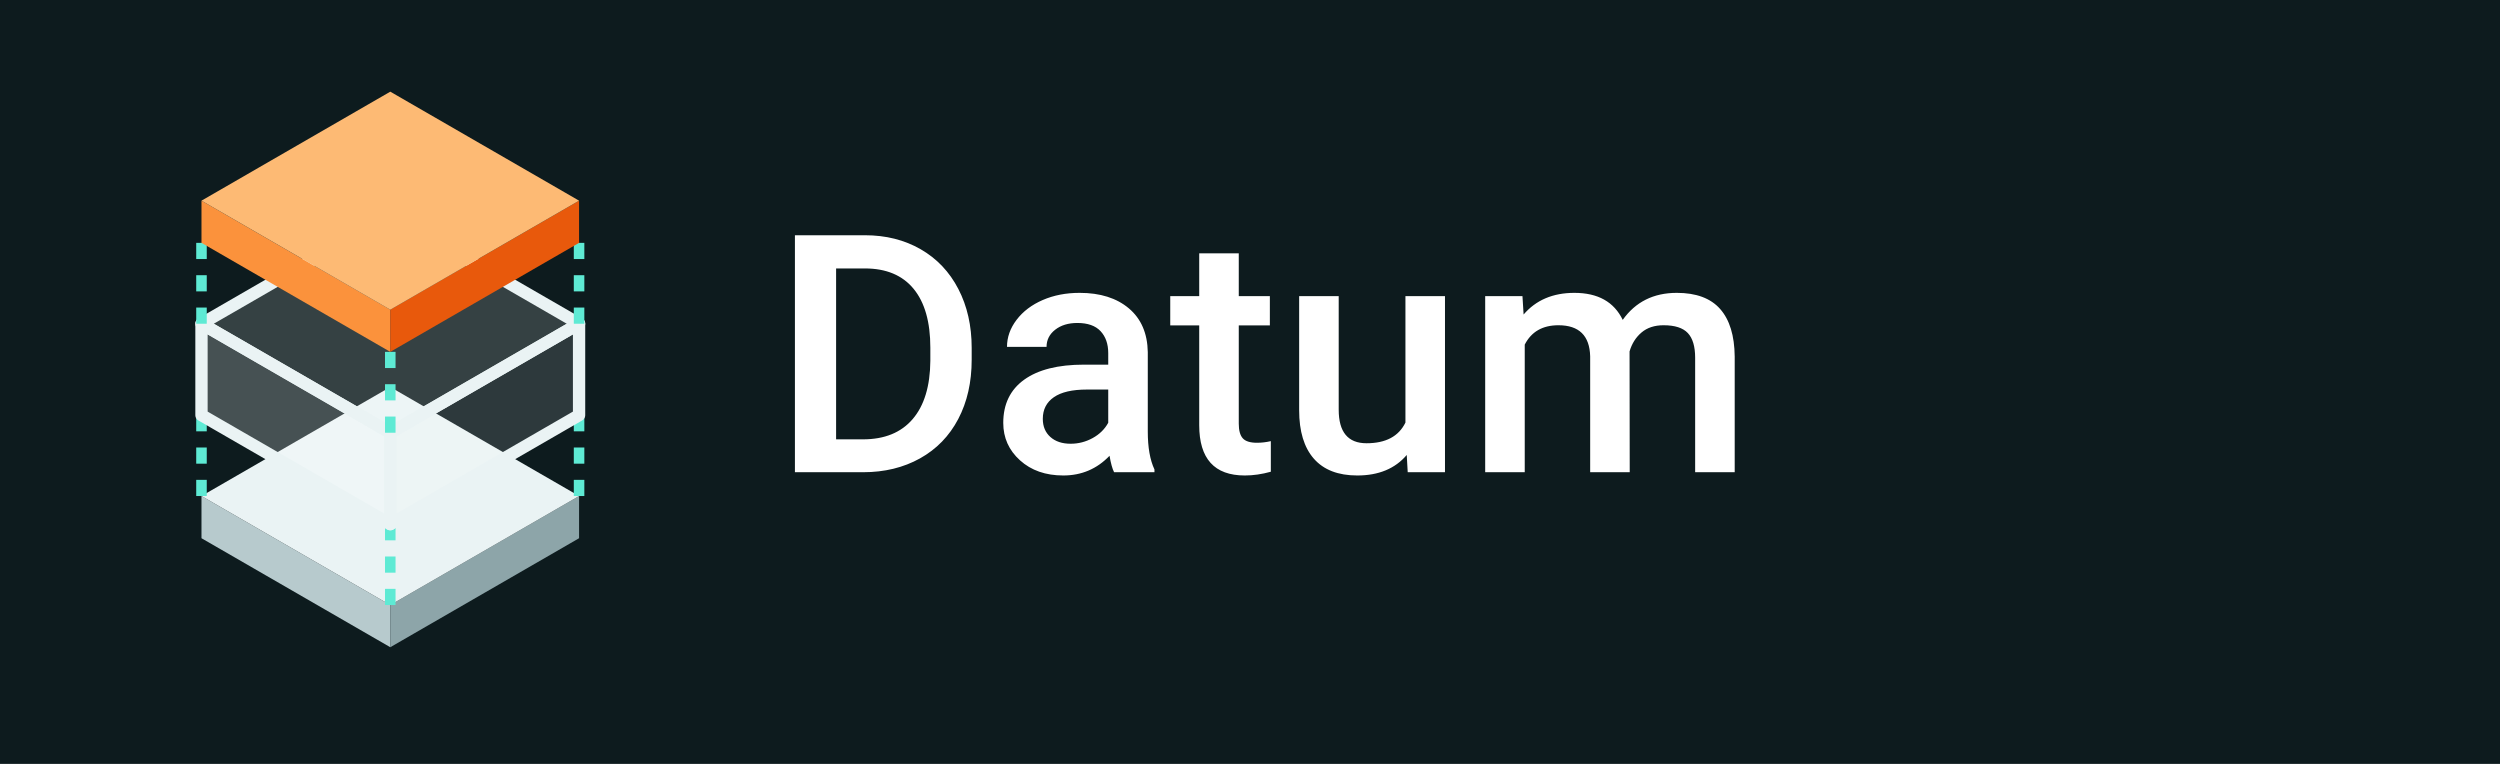
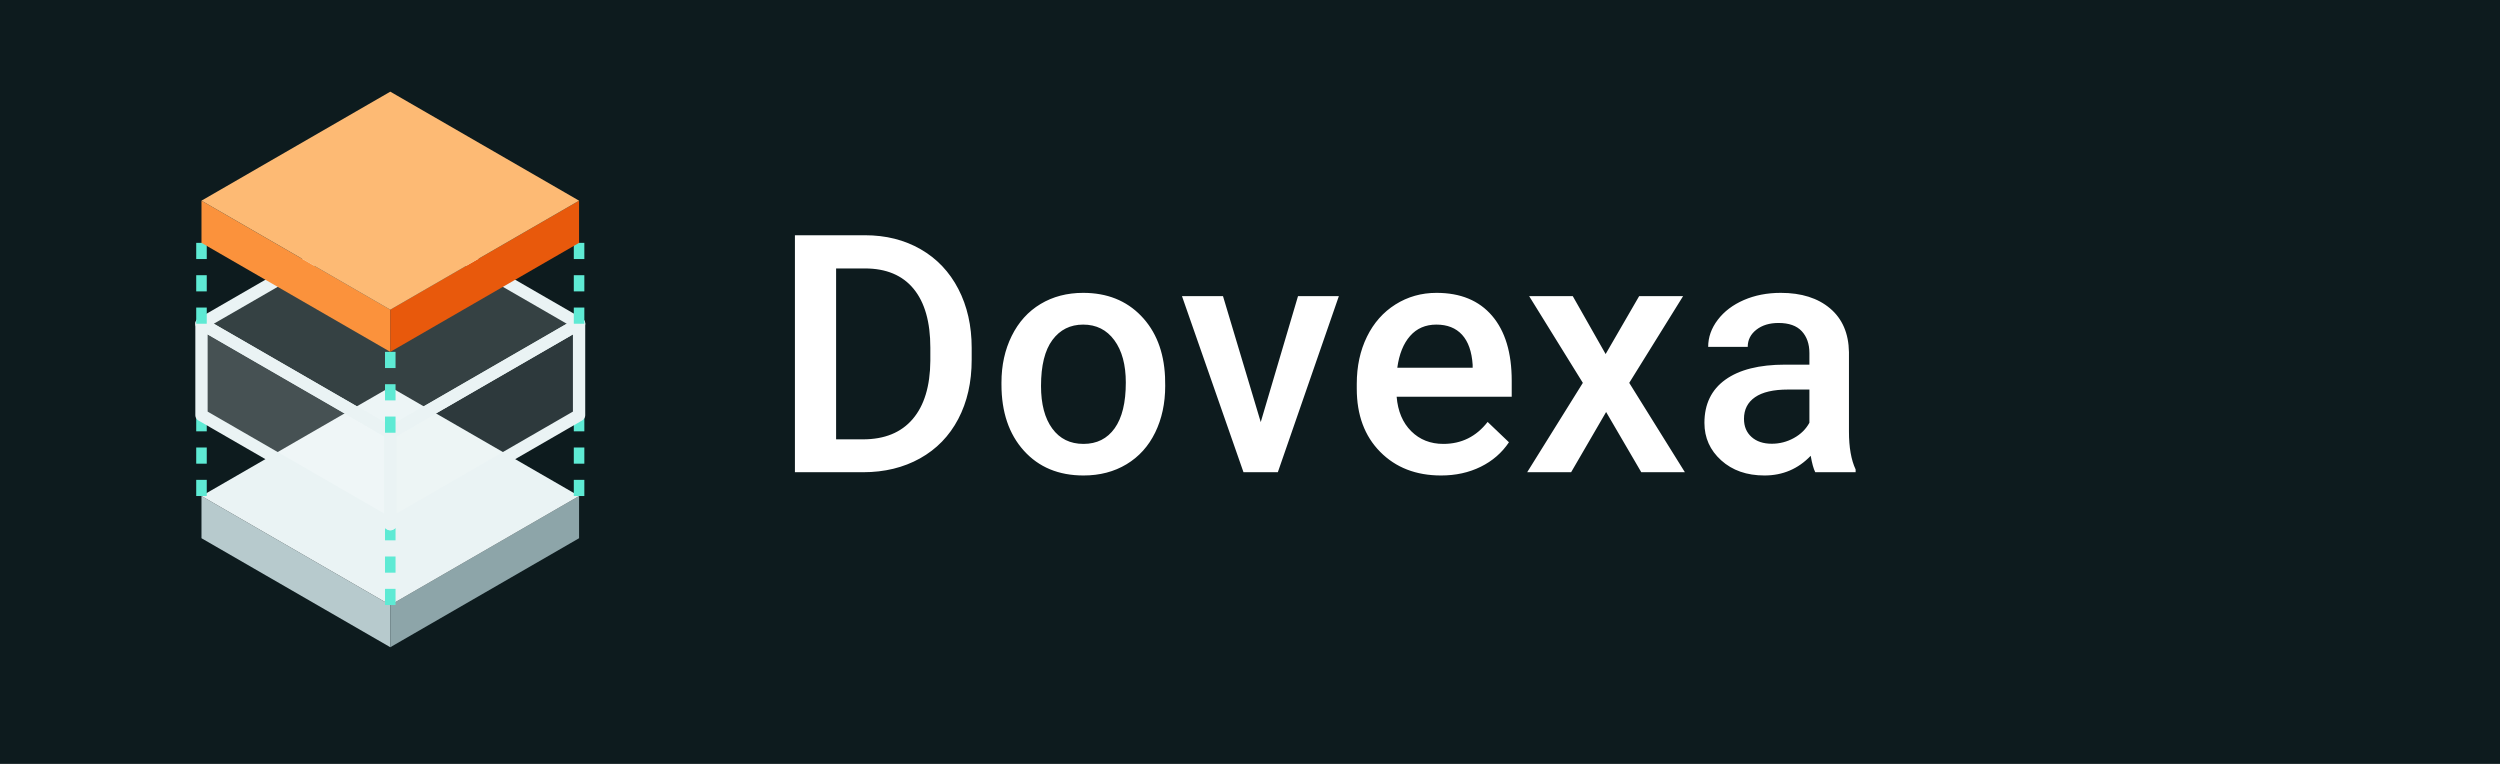
<svg xmlns="http://www.w3.org/2000/svg" viewBox="0 0 720 220" width="720" height="220">
  <rect width="720" height="220" fill="#0D1B1E" />
  <g transform="translate(10 4) scale(0.4)">
    <polygon points="120.07,377.52 256.00,456.00 256.00,425.62 120.07,347.14" fill="#B7CACD" />
    <polygon points="391.93,377.52 256.00,456.00 256.00,425.62 391.93,347.14" fill="#8DA5A9" />
    <polygon points="256.00,268.66 391.93,347.14 256.00,425.62 120.07,347.14" fill="#EAF3F4" />
    <line x1="256.00" y1="425.62" x2="256.00" y2="413.97" stroke="#5EEAD4" stroke-width="7.59" />
    <line x1="256.00" y1="402.33" x2="256.00" y2="390.68" stroke="#5EEAD4" stroke-width="7.59" />
    <line x1="256.00" y1="379.04" x2="256.00" y2="367.39" stroke="#5EEAD4" stroke-width="7.59" />
    <line x1="120.07" y1="347.14" x2="120.07" y2="335.49" stroke="#5EEAD4" stroke-width="7.59" />
    <line x1="120.07" y1="323.85" x2="120.07" y2="312.20" stroke="#5EEAD4" stroke-width="7.59" />
    <line x1="120.07" y1="300.56" x2="120.07" y2="288.91" stroke="#5EEAD4" stroke-width="7.59" />
    <line x1="391.93" y1="347.14" x2="391.93" y2="335.49" stroke="#5EEAD4" stroke-width="7.59" />
    <line x1="391.93" y1="323.85" x2="391.93" y2="312.20" stroke="#5EEAD4" stroke-width="7.59" />
    <line x1="391.93" y1="300.56" x2="391.93" y2="288.91" stroke="#5EEAD4" stroke-width="7.59" />
    <polygon points="120.07,288.91 256.00,367.39 256.00,301.57 120.07,223.09" fill="#FFFFFF3C" />
    <polygon points="391.93,288.91 256.00,367.39 256.00,301.57 391.93,223.09" fill="#FFFFFF22" />
    <polygon points="256.00,144.61 391.93,223.09 256.00,301.57 120.07,223.09" fill="#FFFFFF2A" />
    <polyline points="256.00,144.61 391.93,223.09 256.00,301.57 120.07,223.09 256.00,144.61" fill="none" stroke="#EAF3F4" stroke-width="8.86" stroke-linejoin="round" stroke-linecap="round" />
    <polyline points="120.07,288.91 256.00,367.39 256.00,301.57 120.07,223.09 120.07,288.91" fill="none" stroke="#EAF3F4" stroke-width="8.86" stroke-linejoin="round" stroke-linecap="round" />
    <polyline points="391.93,288.91 256.00,367.39 256.00,301.57 391.93,223.09 391.93,288.91" fill="none" stroke="#EAF3F4" stroke-width="8.86" stroke-linejoin="round" stroke-linecap="round" />
    <line x1="256.00" y1="301.57" x2="256.00" y2="289.92" stroke="#5EEAD4" stroke-width="7.59" />
    <line x1="256.00" y1="278.28" x2="256.00" y2="266.63" stroke="#5EEAD4" stroke-width="7.59" />
    <line x1="256.00" y1="254.99" x2="256.00" y2="243.34" stroke="#5EEAD4" stroke-width="7.59" />
    <line x1="120.07" y1="223.09" x2="120.07" y2="211.44" stroke="#5EEAD4" stroke-width="7.59" />
    <line x1="120.07" y1="199.80" x2="120.07" y2="188.15" stroke="#5EEAD4" stroke-width="7.59" />
    <line x1="120.07" y1="176.51" x2="120.07" y2="164.86" stroke="#5EEAD4" stroke-width="7.59" />
    <line x1="391.93" y1="223.09" x2="391.93" y2="211.44" stroke="#5EEAD4" stroke-width="7.59" />
    <line x1="391.93" y1="199.80" x2="391.93" y2="188.15" stroke="#5EEAD4" stroke-width="7.59" />
    <line x1="391.93" y1="176.51" x2="391.93" y2="164.86" stroke="#5EEAD4" stroke-width="7.59" />
    <polygon points="120.07,164.86 256.00,243.34 256.00,212.96 120.07,134.48" fill="#FB923C" />
    <polygon points="391.93,164.86 256.00,243.34 256.00,212.96 391.93,134.48" fill="#E8590C" />
    <polygon points="256.00,56.00 391.93,134.48 256.00,212.96 120.07,134.48" fill="#FDBA74" />
  </g>
-   <path d="M228.938 136.0V67.75H249.094Q258.141 67.75 265.148 71.781Q272.156 75.812 276.0 83.219Q279.844 90.625 279.844 100.188V103.609Q279.844 113.312 275.977 120.672Q272.109 128.031 264.961 132.016Q257.812 136.0 248.578 136.0ZM240.797 77.312V126.531H248.531Q257.859 126.531 262.852 120.695Q267.844 114.859 267.938 103.938V100.141Q267.938 89.031 263.109 83.172Q258.281 77.312 249.094 77.312Z M320.859 136.0Q320.109 134.547 319.547 131.266Q314.109 136.938 306.234 136.938Q298.594 136.938 293.766 132.578Q288.938 128.219 288.938 121.797Q288.938 113.688 294.961 109.352Q300.984 105.016 312.188 105.016H319.172V101.688Q319.172 97.75 316.969 95.383Q314.766 93.016 310.266 93.016Q306.375 93.016 303.891 94.961Q301.406 96.906 301.406 99.906H290.016Q290.016 95.734 292.781 92.102Q295.547 88.469 300.305 86.406Q305.062 84.344 310.922 84.344Q319.828 84.344 325.125 88.82Q330.422 93.297 330.562 101.406V124.281Q330.562 131.125 332.484 135.203V136.0ZM308.344 127.797Q311.719 127.797 314.695 126.156Q317.672 124.516 319.172 121.75V112.188H313.031Q306.703 112.188 303.516 114.391Q300.328 116.594 300.328 120.625Q300.328 123.906 302.508 125.852Q304.688 127.797 308.344 127.797Z M356.766 72.953V85.281H365.719V93.719H356.766V122.031Q356.766 124.938 357.914 126.227Q359.062 127.516 362.016 127.516Q363.984 127.516 366.0 127.047V135.859Q362.109 136.938 358.5 136.938Q345.375 136.938 345.375 122.453V93.719H337.031V85.281H345.375V72.953Z M405.141 131.031Q400.125 136.938 390.891 136.938Q382.641 136.938 378.398 132.109Q374.156 127.281 374.156 118.141V85.281H385.547V118.0Q385.547 127.656 393.562 127.656Q401.859 127.656 404.766 121.703V85.281H416.156V136.0H405.422Z M438.469 85.281 438.797 90.578Q444.141 84.344 453.422 84.344Q463.594 84.344 467.344 92.125Q472.875 84.344 482.906 84.344Q491.297 84.344 495.398 88.984Q499.5 93.625 499.594 102.672V136.0H488.203V103.0Q488.203 98.172 486.094 95.922Q483.984 93.672 479.109 93.672Q475.219 93.672 472.758 95.758Q470.297 97.844 469.312 101.219L469.359 136.0H457.969V102.625Q457.734 93.672 448.828 93.672Q441.984 93.672 439.125 99.25V136.0H427.734V85.281Z" fill="#FFFFFF" />
+   <path d="M228.938 136.0V67.75H249.094Q258.141 67.75 265.148 71.781Q272.156 75.812 276.0 83.219Q279.844 90.625 279.844 100.188V103.609Q279.844 113.312 275.977 120.672Q272.109 128.031 264.961 132.016Q257.812 136.0 248.578 136.0ZM240.797 77.312V126.531H248.531Q257.859 126.531 262.852 120.695Q267.844 114.859 267.938 103.938V100.141Q267.938 89.031 263.109 83.172Q258.281 77.312 249.094 77.312Z M288.422 110.172Q288.422 102.719 291.375 96.742Q294.328 90.766 299.672 87.555Q305.016 84.344 311.953 84.344Q322.219 84.344 328.617 90.953Q335.016 97.562 335.531 108.484L335.578 111.156Q335.578 118.656 332.695 124.562Q329.812 130.469 324.445 133.703Q319.078 136.938 312.047 136.938Q301.312 136.938 294.867 129.789Q288.422 122.641 288.422 110.734ZM299.812 111.156Q299.812 118.984 303.047 123.414Q306.281 127.844 312.047 127.844Q317.812 127.844 321.023 123.344Q324.234 118.844 324.234 110.172Q324.234 102.484 320.93 97.984Q317.625 93.484 311.953 93.484Q306.375 93.484 303.094 97.914Q299.812 102.344 299.812 111.156Z M363.094 121.562 373.828 85.281H385.594L368.016 136.0H358.125L340.406 85.281H352.219Z M415.031 136.938Q404.203 136.938 397.477 130.117Q390.75 123.297 390.75 111.953V110.547Q390.75 102.953 393.68 96.977Q396.609 91.0 401.906 87.672Q407.203 84.344 413.719 84.344Q424.078 84.344 429.727 90.953Q435.375 97.562 435.375 109.656V114.25H402.234Q402.75 120.531 406.43 124.188Q410.109 127.844 415.688 127.844Q423.516 127.844 428.438 121.516L434.578 127.375Q431.531 131.922 426.445 134.43Q421.359 136.938 415.031 136.938ZM413.672 93.484Q408.984 93.484 406.102 96.766Q403.219 100.047 402.422 105.906H424.125V105.062Q423.75 99.344 421.078 96.414Q418.406 93.484 413.672 93.484Z M462.422 101.969 472.078 85.281H484.734L469.219 110.266L485.25 136.0H472.688L462.562 118.656L452.484 136.0H439.828L455.859 110.266L440.391 85.281H452.953Z M522.797 136.0Q522.047 134.547 521.484 131.266Q516.047 136.938 508.172 136.938Q500.531 136.938 495.703 132.578Q490.875 128.219 490.875 121.797Q490.875 113.688 496.898 109.352Q502.922 105.016 514.125 105.016H521.109V101.688Q521.109 97.75 518.906 95.383Q516.703 93.016 512.203 93.016Q508.312 93.016 505.828 94.961Q503.344 96.906 503.344 99.906H491.953Q491.953 95.734 494.719 92.102Q497.484 88.469 502.242 86.406Q507.0 84.344 512.859 84.344Q521.766 84.344 527.062 88.82Q532.359 93.297 532.5 101.406V124.281Q532.5 131.125 534.422 135.203V136.0ZM510.281 127.797Q513.656 127.797 516.633 126.156Q519.609 124.516 521.109 121.75V112.188H514.969Q508.641 112.188 505.453 114.391Q502.266 116.594 502.266 120.625Q502.266 123.906 504.445 125.852Q506.625 127.797 510.281 127.797Z" fill="#FFFFFF" />
</svg>
